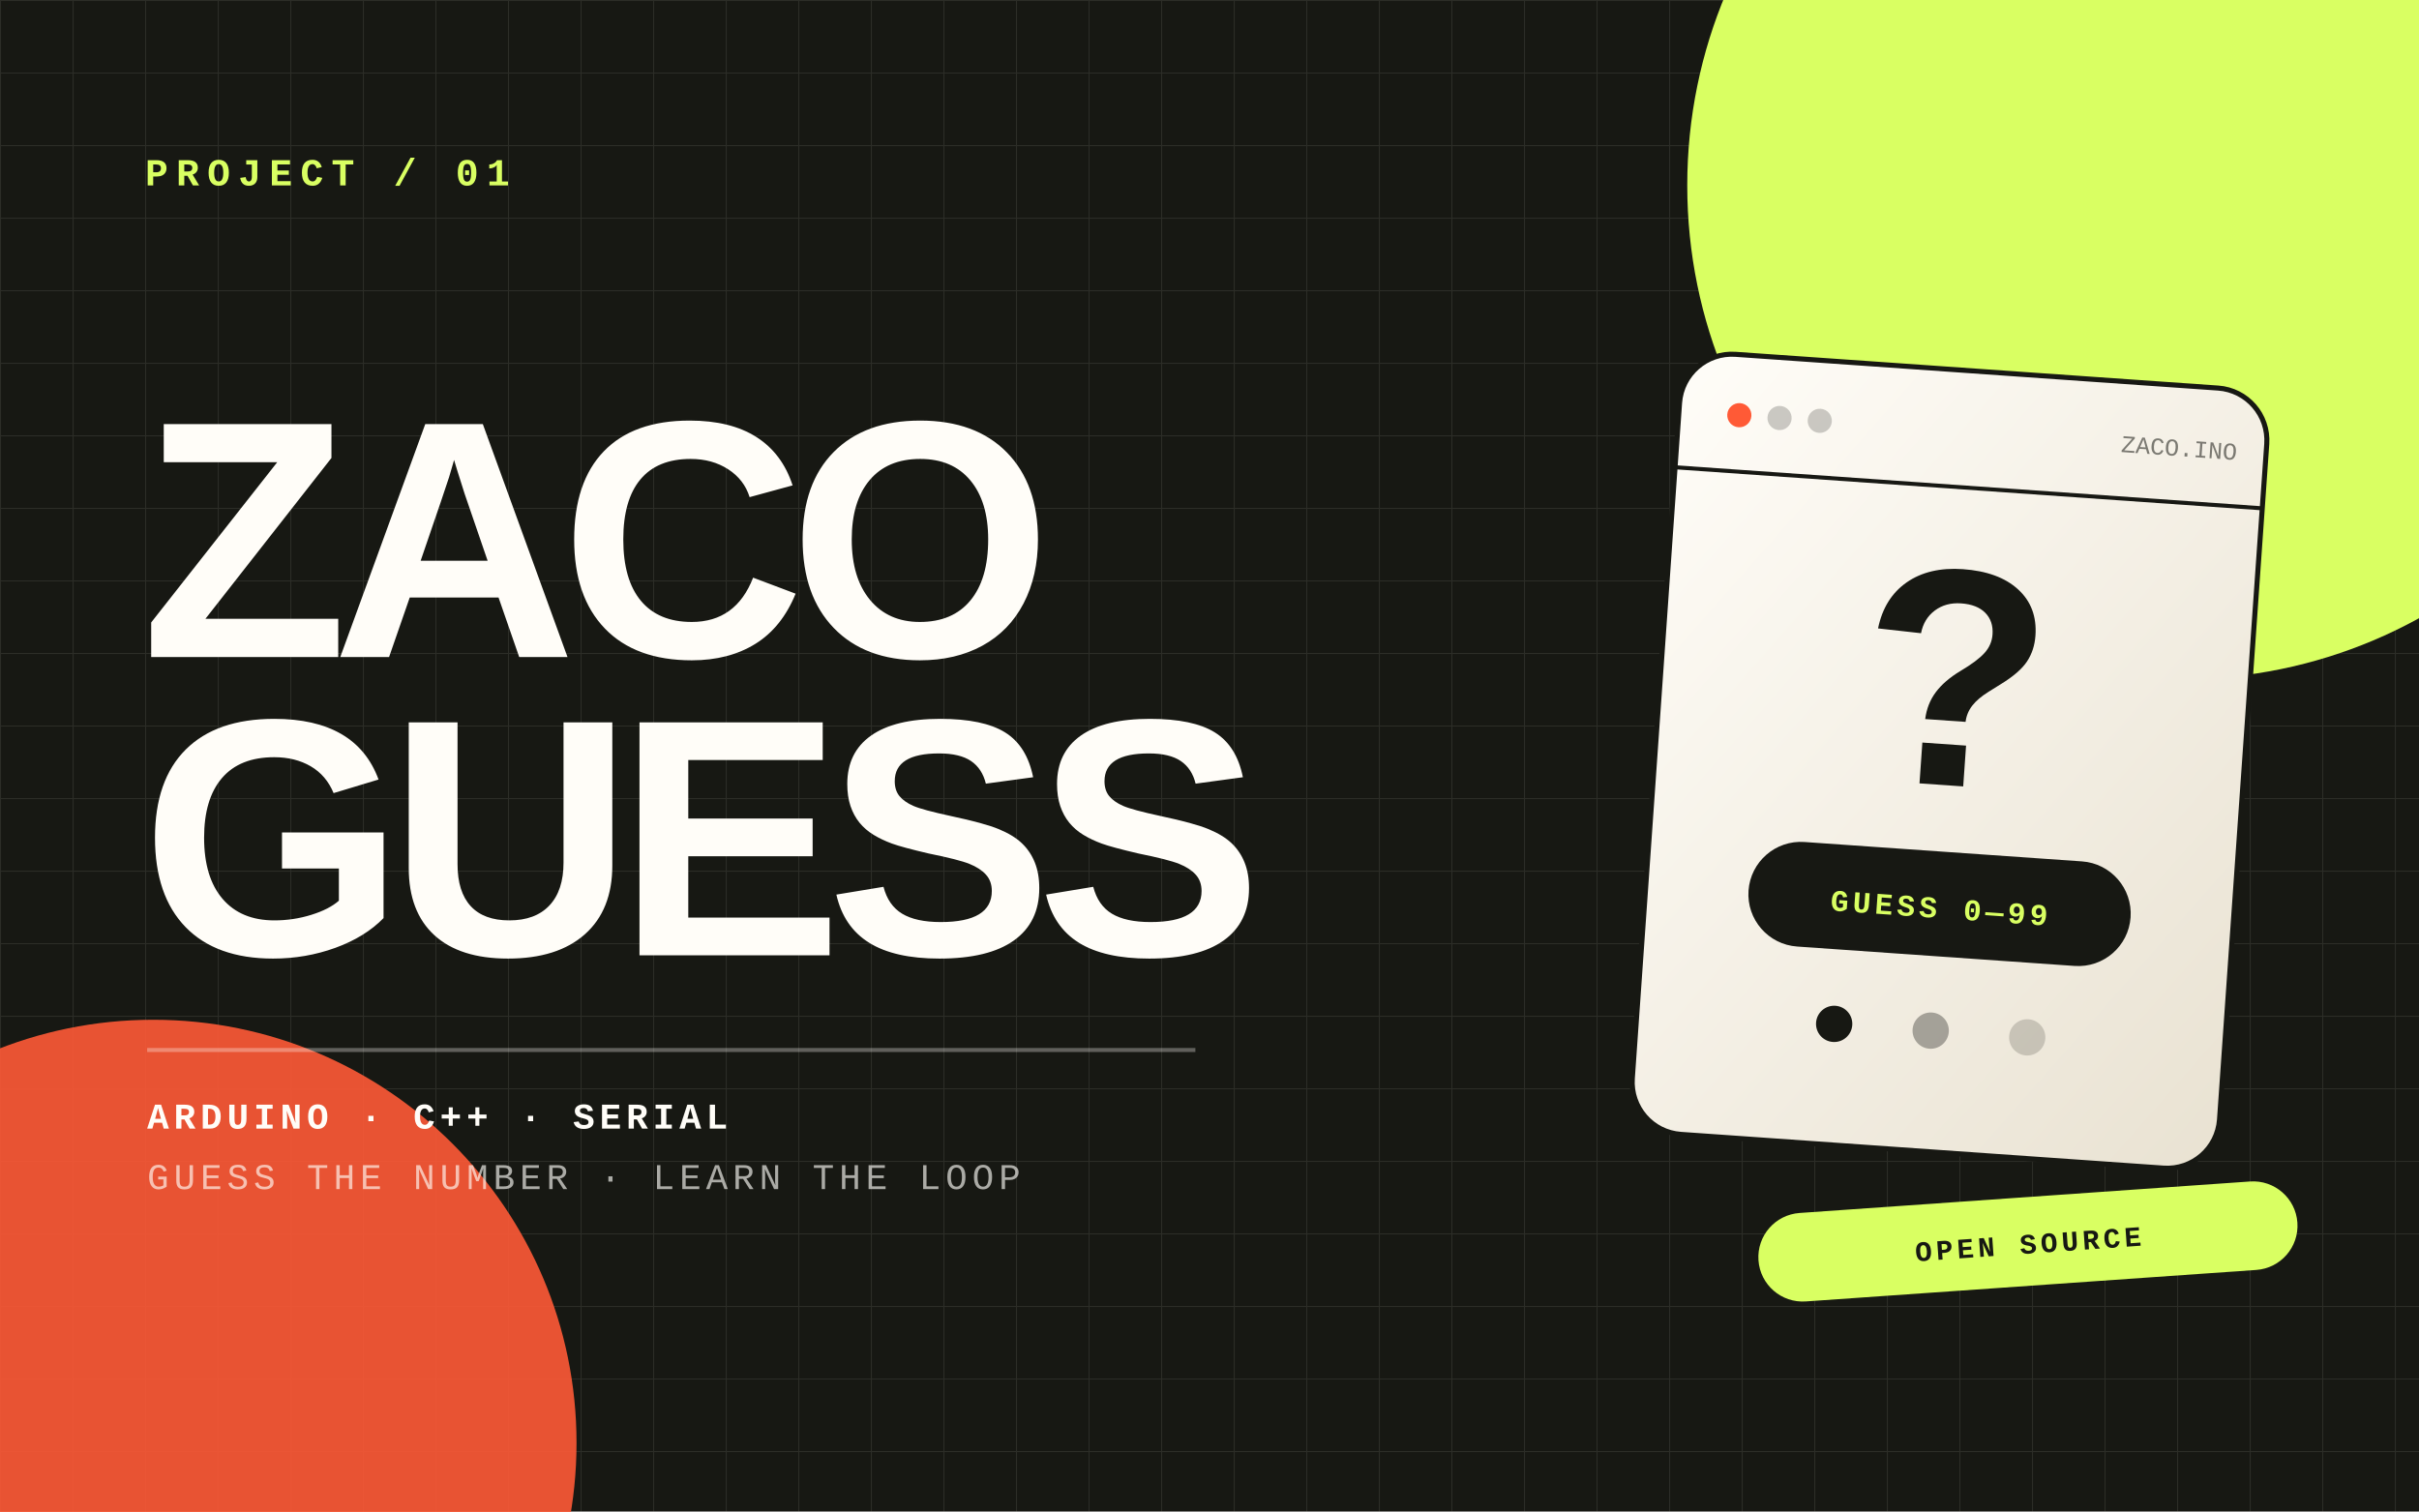
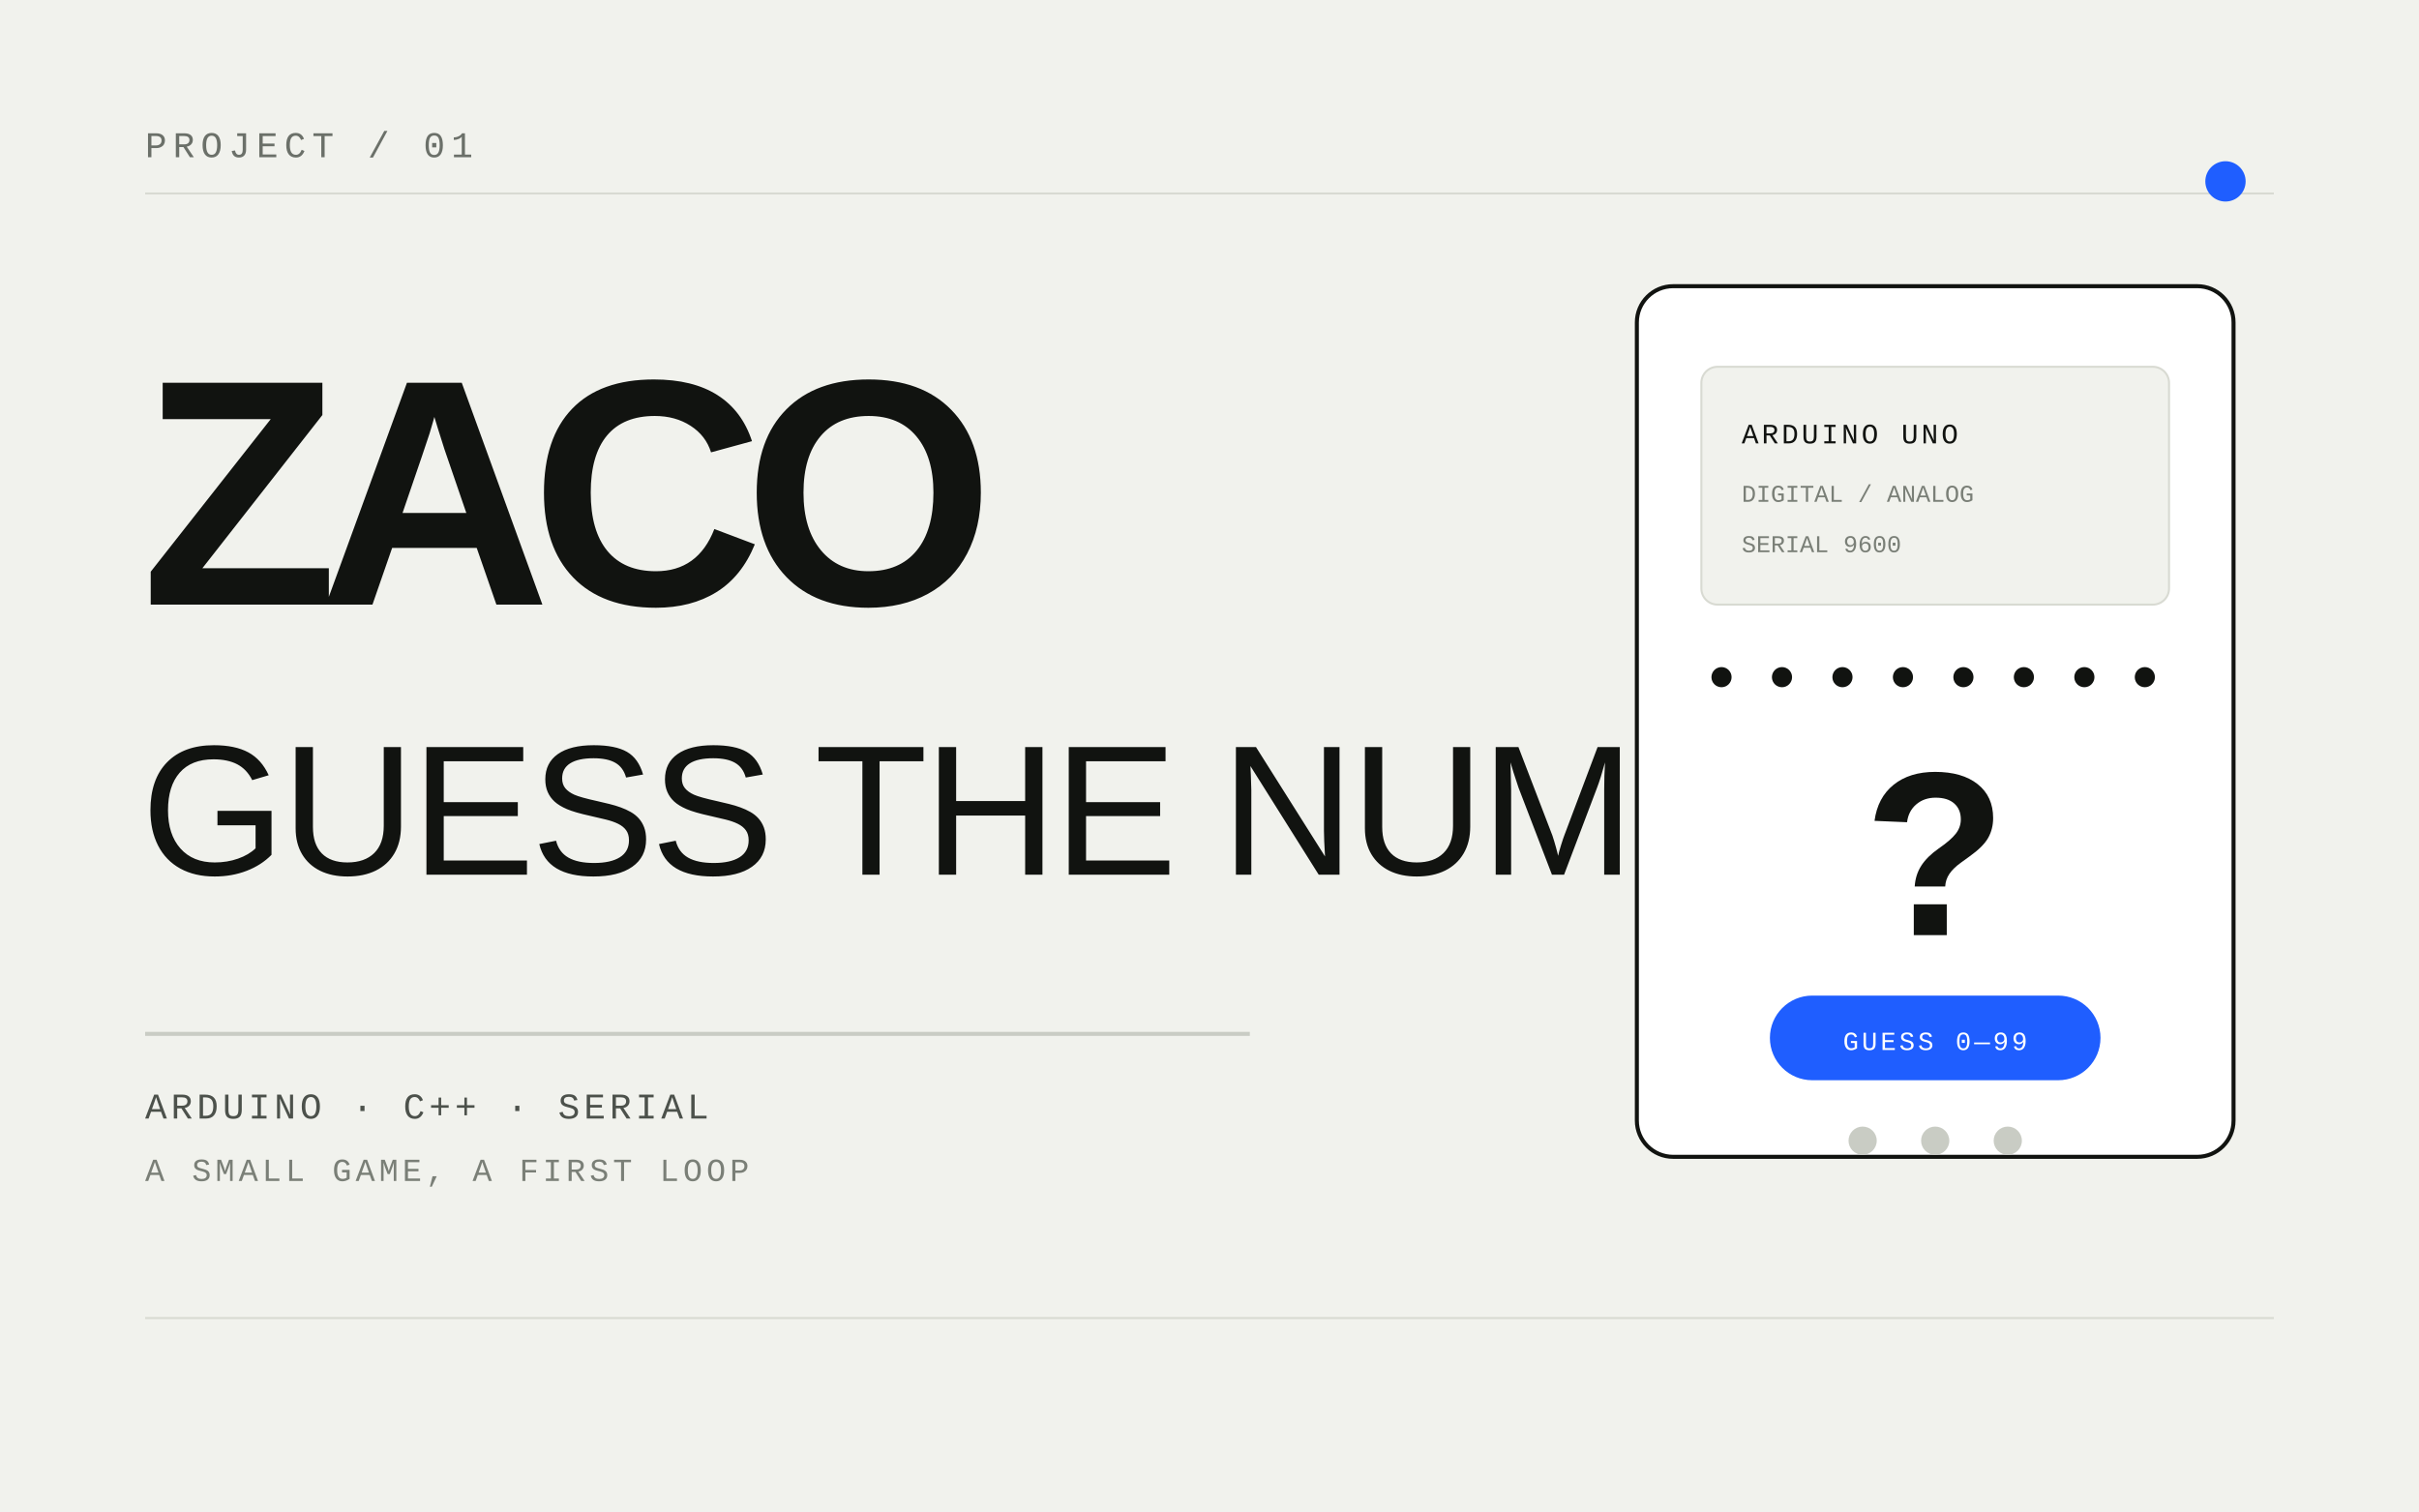
<svg xmlns="http://www.w3.org/2000/svg" viewBox="0 0 1200 750" role="img" aria-labelledby="coverTitle coverDesc">
-   <defs>
-     <pattern id="zacoGrid" width="36" height="36" patternUnits="userSpaceOnUse">
-       <path d="M36 0H0V36" fill="none" stroke="#fffdf8" stroke-width="1" opacity=".09" />
-     </pattern>
-     <linearGradient id="zacoCard" x1="0" y1="0" x2="1" y2="1">
-       <stop offset="0" stop-color="#fffdf8" />
-       <stop offset="1" stop-color="#e9e2d2" />
-     </linearGradient>
-   </defs>
-   <rect width="1200" height="750" fill="#171813" />
-   <rect width="1200" height="750" fill="url(#zacoGrid)" />
-   <circle cx="1082" cy="92" r="245" fill="#d9ff62" />
-   <circle cx="76" cy="716" r="210" fill="#ff5a36" opacity=".9" />
-   <text x="72" y="92" fill="#d9ff62" font-family="'Courier New', monospace" font-size="19" font-weight="700" letter-spacing="4">PROJECT / 01</text>
-   <text x="70" y="326" fill="#fffdf8" font-family="Arial, Helvetica, sans-serif" font-size="168" font-weight="800" letter-spacing="-8">ZACO</text>
-   <text x="70" y="474" fill="#fffdf8" font-family="Arial, Helvetica, sans-serif" font-size="168" font-weight="800" letter-spacing="-8">GUESS</text>
-   <rect x="73" y="520" width="520" height="2" fill="#fffdf8" opacity=".32" />
-   <text x="73" y="560" fill="#fffdf8" font-family="'Courier New', monospace" font-size="18" font-weight="700" letter-spacing="2.4">ARDUINO · C++ · SERIAL</text>
-   <text x="73" y="590" fill="#fffdf8" font-family="'Courier New', monospace" font-size="18" letter-spacing="2.4" opacity=".64">GUESS THE NUMBER · LEARN THE LOOP</text>
-   <g transform="translate(835 174) rotate(4)">
-     <rect width="292" height="388" rx="26" fill="url(#zacoCard)" stroke="#171813" stroke-width="2.5" />
-     <path d="M0 58h292" fill="none" stroke="#171813" stroke-width="2" />
-     <circle cx="30" cy="30" r="6" fill="#ff5a36" />
-     <circle cx="50" cy="30" r="6" fill="#171813" opacity=".22" />
-     <circle cx="70" cy="30" r="6" fill="#171813" opacity=".22" />
-     <text x="220" y="35" fill="#171813" font-family="'Courier New', monospace" font-size="12" opacity=".55">ZACO.INO</text>
-     <text x="146" y="206" fill="#171813" text-anchor="middle" font-family="Arial, Helvetica, sans-serif" font-size="154" font-weight="800">?</text>
-     <rect x="51" y="239" width="190" height="52" rx="26" fill="#171813" />
-     <text x="146" y="272" fill="#d9ff62" text-anchor="middle" font-family="'Courier New', monospace" font-size="15" font-weight="700" letter-spacing="2">GUESS 0—99</text>
-     <g fill="#171813">
-       <circle cx="98" cy="328" r="9" />
-       <circle cx="146" cy="328" r="9" opacity=".35" />
-       <circle cx="194" cy="328" r="9" opacity=".18" />
+   <rect width="1200" height="750" fill="#f1f2ed" />
+   <path d="M72 96h1056" stroke="#d8dad2" stroke-width="1" />
+   <path d="M72 654h1056" stroke="#d8dad2" stroke-width="1" />
+   <text x="72" y="78" fill="#6b7069" font-family="'Courier New', monospace" font-size="18" letter-spacing="3">PROJECT / 01</text>
+   <text x="70" y="300" fill="#111310" font-family="Arial, Helvetica, sans-serif" font-size="160" font-weight="700" letter-spacing="-10">ZACO</text>
+   <text x="70" y="434" fill="#111310" font-family="Arial, Helvetica, sans-serif" font-size="92" font-weight="400" letter-spacing="-2">GUESS THE NUMBER</text>
+   <rect x="72" y="512" width="548" height="2" fill="#c9ccc4" />
+   <text x="72" y="555" fill="#4c514b" font-family="'Courier New', monospace" font-size="18" letter-spacing="2">ARDUINO · C++ · SERIAL</text>
+   <text x="72" y="586" fill="#7a7f77" font-family="'Courier New', monospace" font-size="16" letter-spacing="2">A SMALL GAME, A FIRST LOOP</text>
+   <g transform="translate(812 142)">
+     <rect width="296" height="432" rx="18" fill="#ffffff" stroke="#111310" stroke-width="2" />
+     <rect x="32" y="40" width="232" height="118" rx="8" fill="#f1f2ed" stroke="#d8dad2" />
+     <text x="52" y="78" fill="#111310" font-family="'Courier New', monospace" font-size="14" letter-spacing="1.5">ARDUINO UNO</text>
+     <text x="52" y="107" fill="#7a7f77" font-family="'Courier New', monospace" font-size="12">DIGITAL / ANALOG</text>
+     <text x="52" y="132" fill="#7a7f77" font-family="'Courier New', monospace" font-size="12">SERIAL 9600</text>
+     <g fill="#111310">
+       <circle cx="42" cy="194" r="5" />
+       <circle cx="72" cy="194" r="5" />
+       <circle cx="102" cy="194" r="5" />
+       <circle cx="132" cy="194" r="5" />
+       <circle cx="162" cy="194" r="5" />
+       <circle cx="192" cy="194" r="5" />
+       <circle cx="222" cy="194" r="5" />
+       <circle cx="252" cy="194" r="5" />
+     </g>
+     <text x="148" y="322" fill="#111310" text-anchor="middle" font-family="Arial, Helvetica, sans-serif" font-size="116" font-weight="700">?</text>
+     <rect x="66" y="352" width="164" height="42" rx="21" fill="#1f5eff" />
+     <text x="148" y="379" fill="#ffffff" text-anchor="middle" font-family="'Courier New', monospace" font-size="13" letter-spacing="1.5">GUESS 0—99</text>
+     <g fill="#c9ccc4">
+       <circle cx="112" cy="424" r="7" />
+       <circle cx="148" cy="424" r="7" />
+       <circle cx="184" cy="424" r="7" />
    </g>
  </g>
-   <g transform="translate(1006 616) rotate(-4)">
-     <rect x="-134" y="-22" width="268" height="44" rx="22" fill="#d9ff62" />
-     <text x="0" y="6" fill="#171813" text-anchor="middle" font-family="'Courier New', monospace" font-size="14" font-weight="700" letter-spacing="2">OPEN SOURCE</text>
-   </g>
+   <circle cx="1104" cy="90" r="10" fill="#1f5eff" />
</svg>
